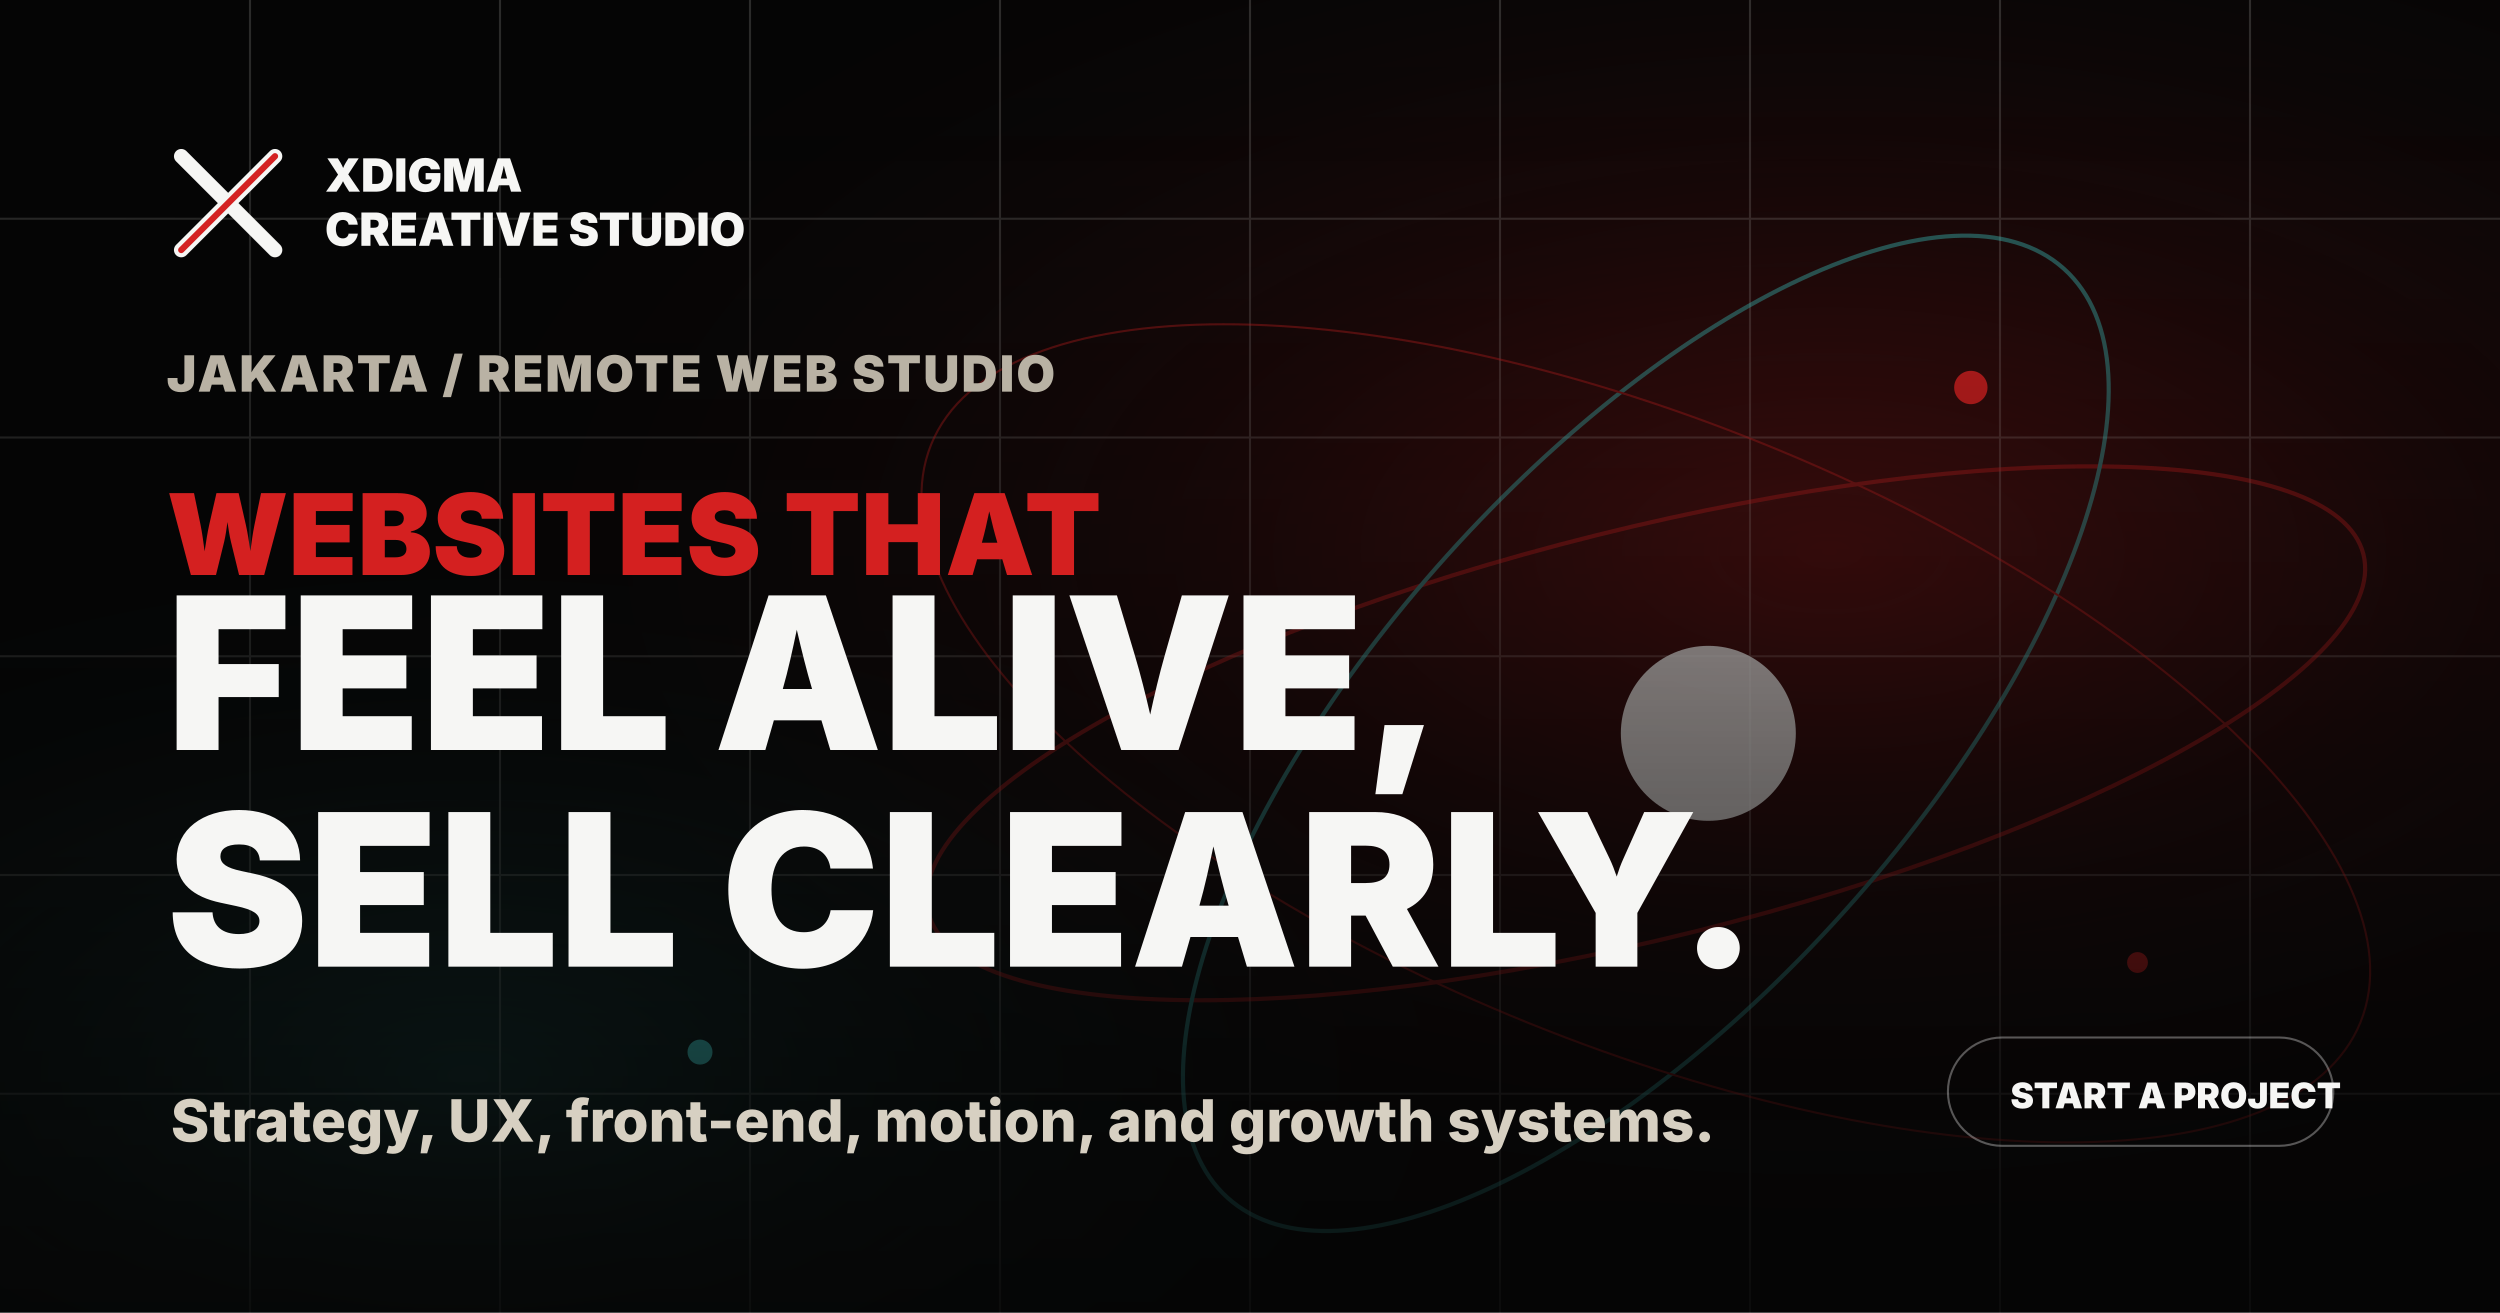
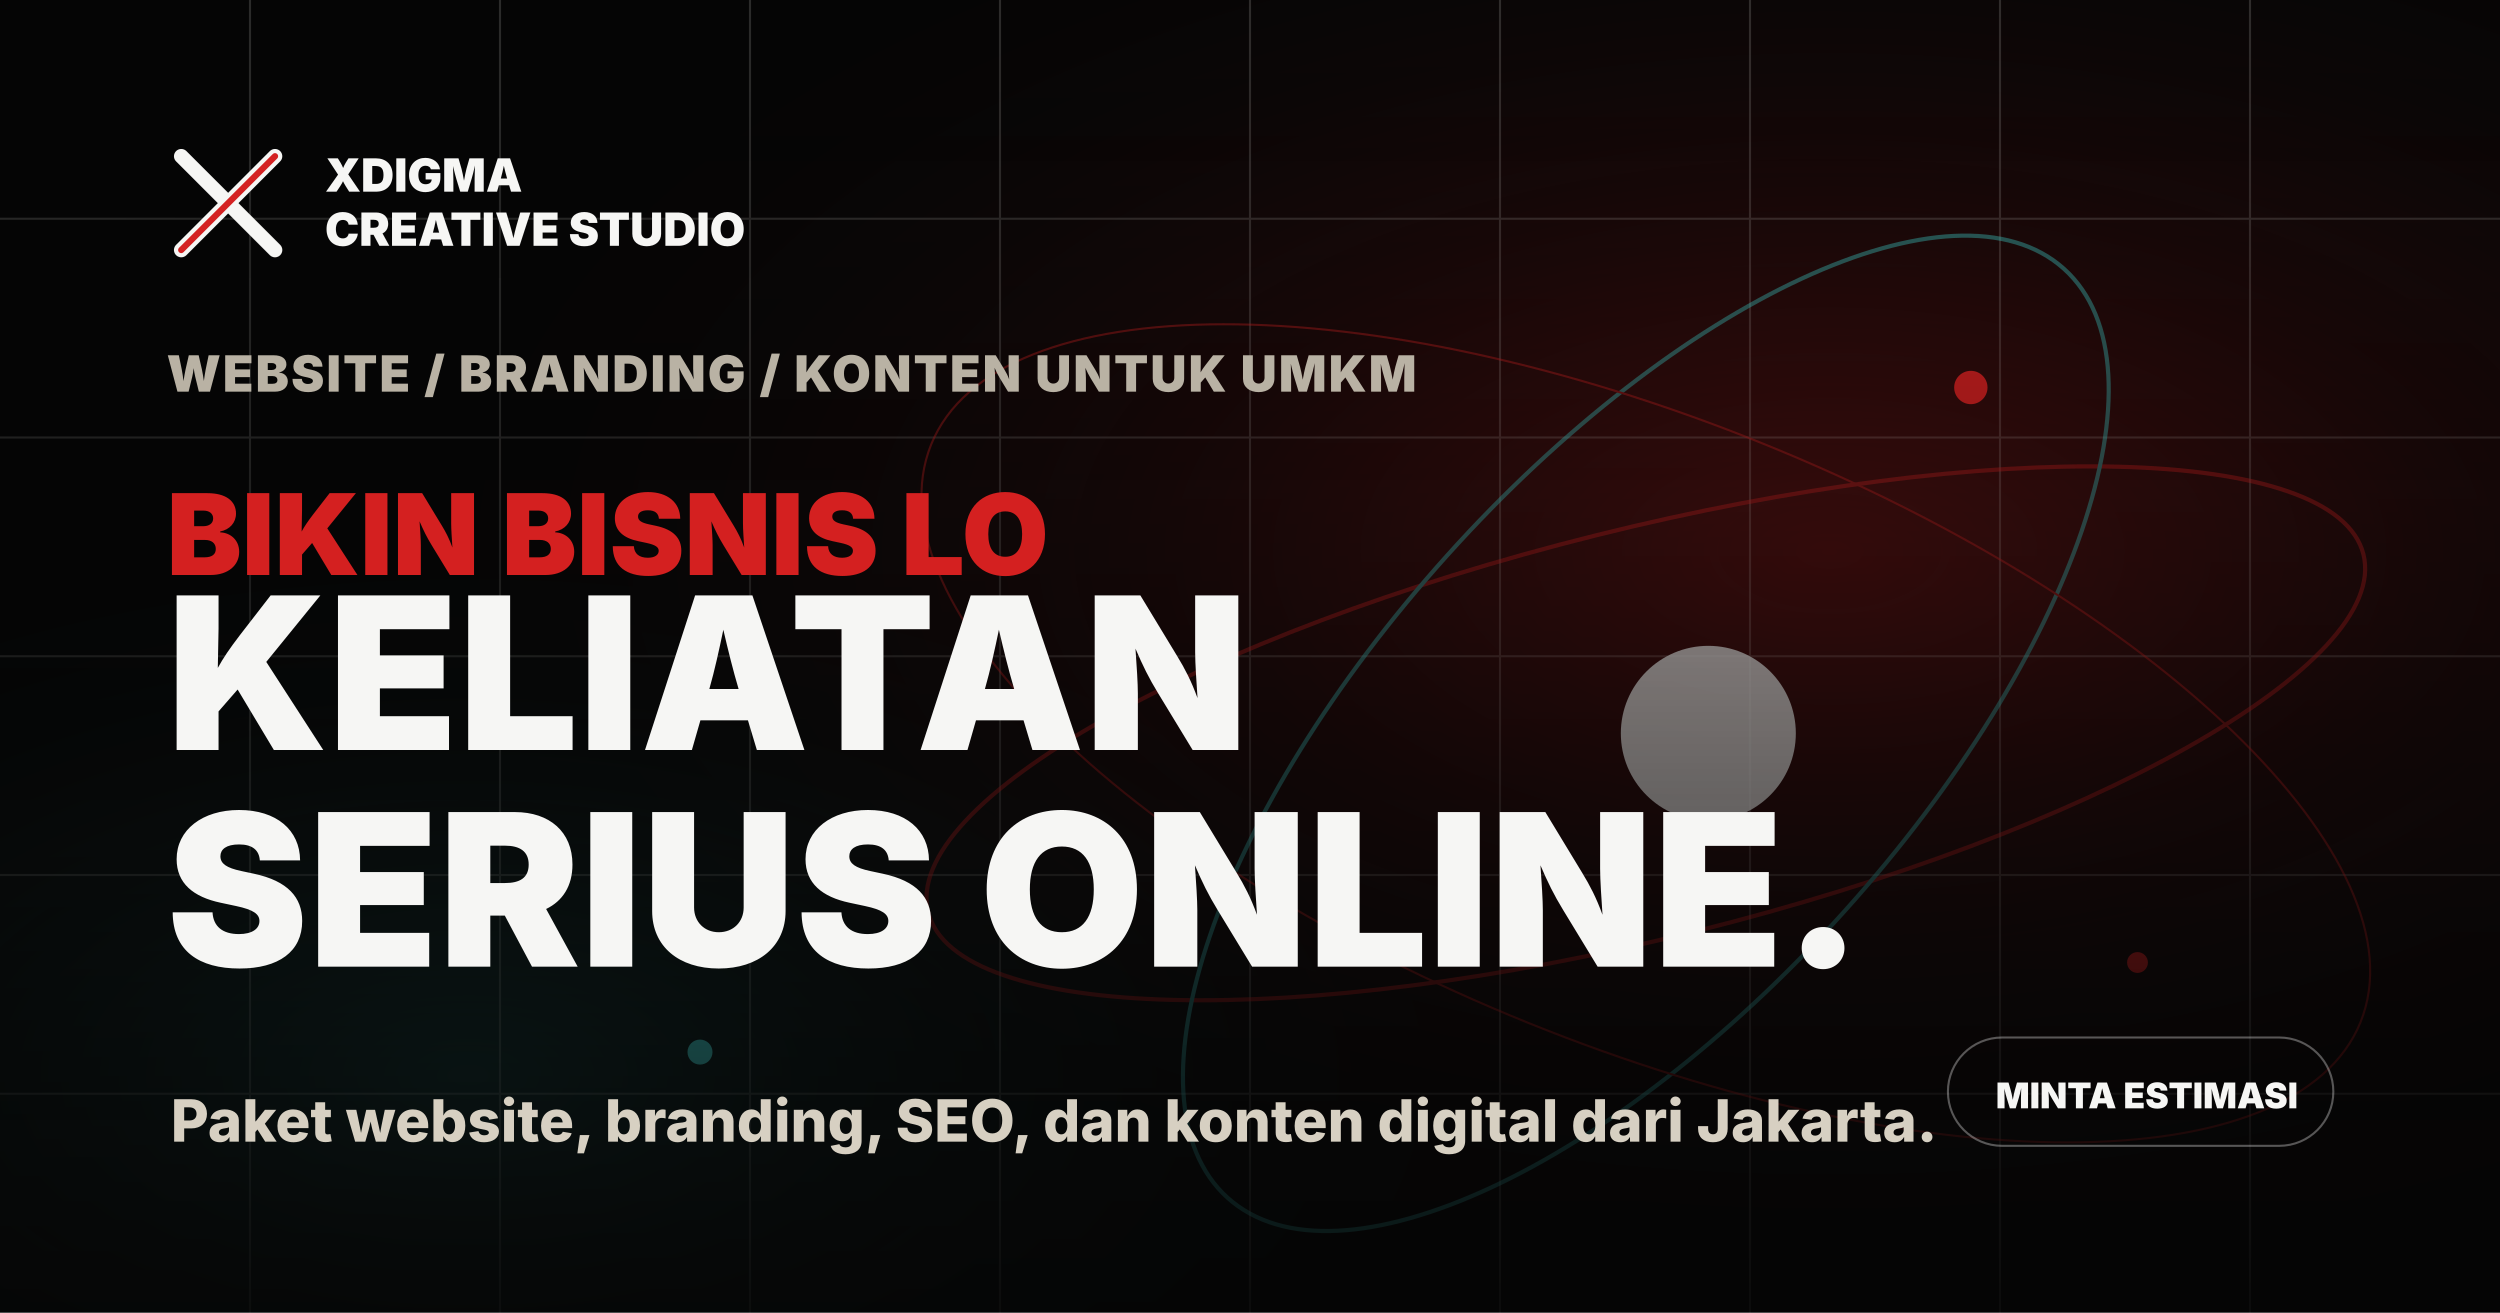
<svg xmlns="http://www.w3.org/2000/svg" width="1200" height="630" viewBox="0 0 1200 630">
  <defs>
    <radialGradient id="redGlow" cx="73%" cy="42%" r="58%">
      <stop offset="0%" stop-color="#d42020" stop-opacity="0.34" />
      <stop offset="42%" stop-color="#d42020" stop-opacity="0.12" />
      <stop offset="100%" stop-color="#050505" stop-opacity="0" />
    </radialGradient>
    <radialGradient id="cyanGlow" cx="19%" cy="82%" r="42%">
      <stop offset="0%" stop-color="#41d7d2" stop-opacity="0.20" />
      <stop offset="100%" stop-color="#050505" stop-opacity="0" />
    </radialGradient>
    <linearGradient id="fade" x1="0" x2="0" y1="0" y2="1">
      <stop offset="0%" stop-color="#050505" stop-opacity="0" />
      <stop offset="100%" stop-color="#050505" stop-opacity="0.82" />
    </linearGradient>
    <filter id="softShadow" x="-30%" y="-30%" width="160%" height="160%">
      <feDropShadow dx="0" dy="26" stdDeviation="28" flood-color="#000000" flood-opacity="0.42" />
    </filter>
  </defs>
  <rect width="1200" height="630" fill="#050505" />
  <rect width="1200" height="630" fill="url(#redGlow)" />
  <rect width="1200" height="630" fill="url(#cyanGlow)" />
  <g opacity="0.16" stroke="#f6f6f4" stroke-width="1">
    <path d="M0 105H1200M0 210H1200M0 315H1200M0 420H1200M0 525H1200" />
    <path d="M120 0V630M240 0V630M360 0V630M480 0V630M600 0V630M720 0V630M840 0V630M960 0V630M1080 0V630" />
  </g>
  <g opacity="0.42" fill="none">
    <ellipse cx="790" cy="352" rx="355" ry="98" stroke="#d42020" stroke-width="2" transform="rotate(-14 790 352)" />
    <ellipse cx="790" cy="352" rx="300" ry="128" stroke="#41d7d2" stroke-width="2" transform="rotate(-48 790 352)" />
    <ellipse cx="790" cy="352" rx="370" ry="150" stroke="#d42020" stroke-width="1" transform="rotate(22 790 352)" />
  </g>
  <circle cx="820" cy="352" r="42" fill="#f6f6f4" opacity="0.78" />
  <circle cx="946" cy="186" r="8" fill="#d42020" />
  <circle cx="336" cy="505" r="6" fill="#41d7d2" opacity="0.82" />
  <circle cx="1026" cy="462" r="5" fill="#d42020" opacity="0.7" />
  <rect width="1200" height="630" fill="url(#fade)" />
  <g transform="translate(80 68)" filter="url(#softShadow)">
    <g transform="translate(0 0)">
      <line x1="7" y1="7" x2="52" y2="52" stroke="#f6f6f4" stroke-width="7" stroke-linecap="round" />
      <line x1="52" y1="7" x2="7" y2="52" stroke="#f6f6f4" stroke-width="7" stroke-linecap="round" />
      <line x1="7" y1="52" x2="52" y2="7" stroke="#d42020" stroke-width="3" stroke-linecap="round" />
    </g>
    <text x="76" y="24" fill="#f6f6f4" font-family="Arial Black, Inter, Arial, sans-serif" font-size="22" font-weight="900">XDIGMA</text>
    <text x="76" y="50" fill="#f6f6f4" font-family="Arial Black, Inter, Arial, sans-serif" font-size="22" font-weight="900">CREATIVE STUDIO</text>
  </g>
-   <text x="80" y="188" fill="#b9b2a4" font-family="Arial Black, Inter, Arial, sans-serif" font-size="24" font-weight="900" letter-spacing="1">JAKARTA / REMOTE WEB STUDIO</text>
-   <text x="80" y="276" fill="#d42020" font-family="Arial Black, Inter, Arial, sans-serif" font-size="54" font-weight="900">WEBSITES THAT</text>
-   <text x="80" y="360" fill="#f6f6f4" font-family="Arial Black, Inter, Arial, sans-serif" font-size="102" font-weight="900">FEEL ALIVE,</text>
-   <text x="80" y="464" fill="#f6f6f4" font-family="Arial Black, Inter, Arial, sans-serif" font-size="102" font-weight="900">SELL CLEARLY.</text>
-   <text x="82" y="548" fill="#d7d0c2" font-family="Inter, Arial, sans-serif" font-size="28" font-weight="800">Strategy, UX, front-end, motion, and growth systems.</text>
+   <text x="80" y="188" fill="#b9b2a4" font-family="Arial Black, Inter, Arial, sans-serif" font-size="24" font-weight="900" letter-spacing="1">WEBSITE / BRANDING / KONTEN UNTUK UMKM</text>
+   <text x="80" y="276" fill="#d42020" font-family="Arial Black, Inter, Arial, sans-serif" font-size="54" font-weight="900">BIKIN BISNIS LO</text>
+   <text x="80" y="360" fill="#f6f6f4" font-family="Arial Black, Inter, Arial, sans-serif" font-size="102" font-weight="900">KELIATAN</text>
+   <text x="80" y="464" fill="#f6f6f4" font-family="Arial Black, Inter, Arial, sans-serif" font-size="102" font-weight="900">SERIUS ONLINE.</text>
+   <text x="82" y="548" fill="#d7d0c2" font-family="Inter, Arial, sans-serif" font-size="28" font-weight="800">Paket website, branding, SEO, dan konten digital dari Jakarta.</text>
  <rect x="935" y="498" width="185" height="52" rx="26" fill="none" stroke="#f6f6f4" stroke-opacity="0.34" />
-   <text x="965" y="532" fill="#f6f6f4" font-family="Arial Black, Inter, Arial, sans-serif" font-size="17" font-weight="900">START A PROJECT</text>
+   <text x="958" y="532" fill="#f6f6f4" font-family="Arial Black, Inter, Arial, sans-serif" font-size="17" font-weight="900">MINTA ESTIMASI</text>
</svg>
